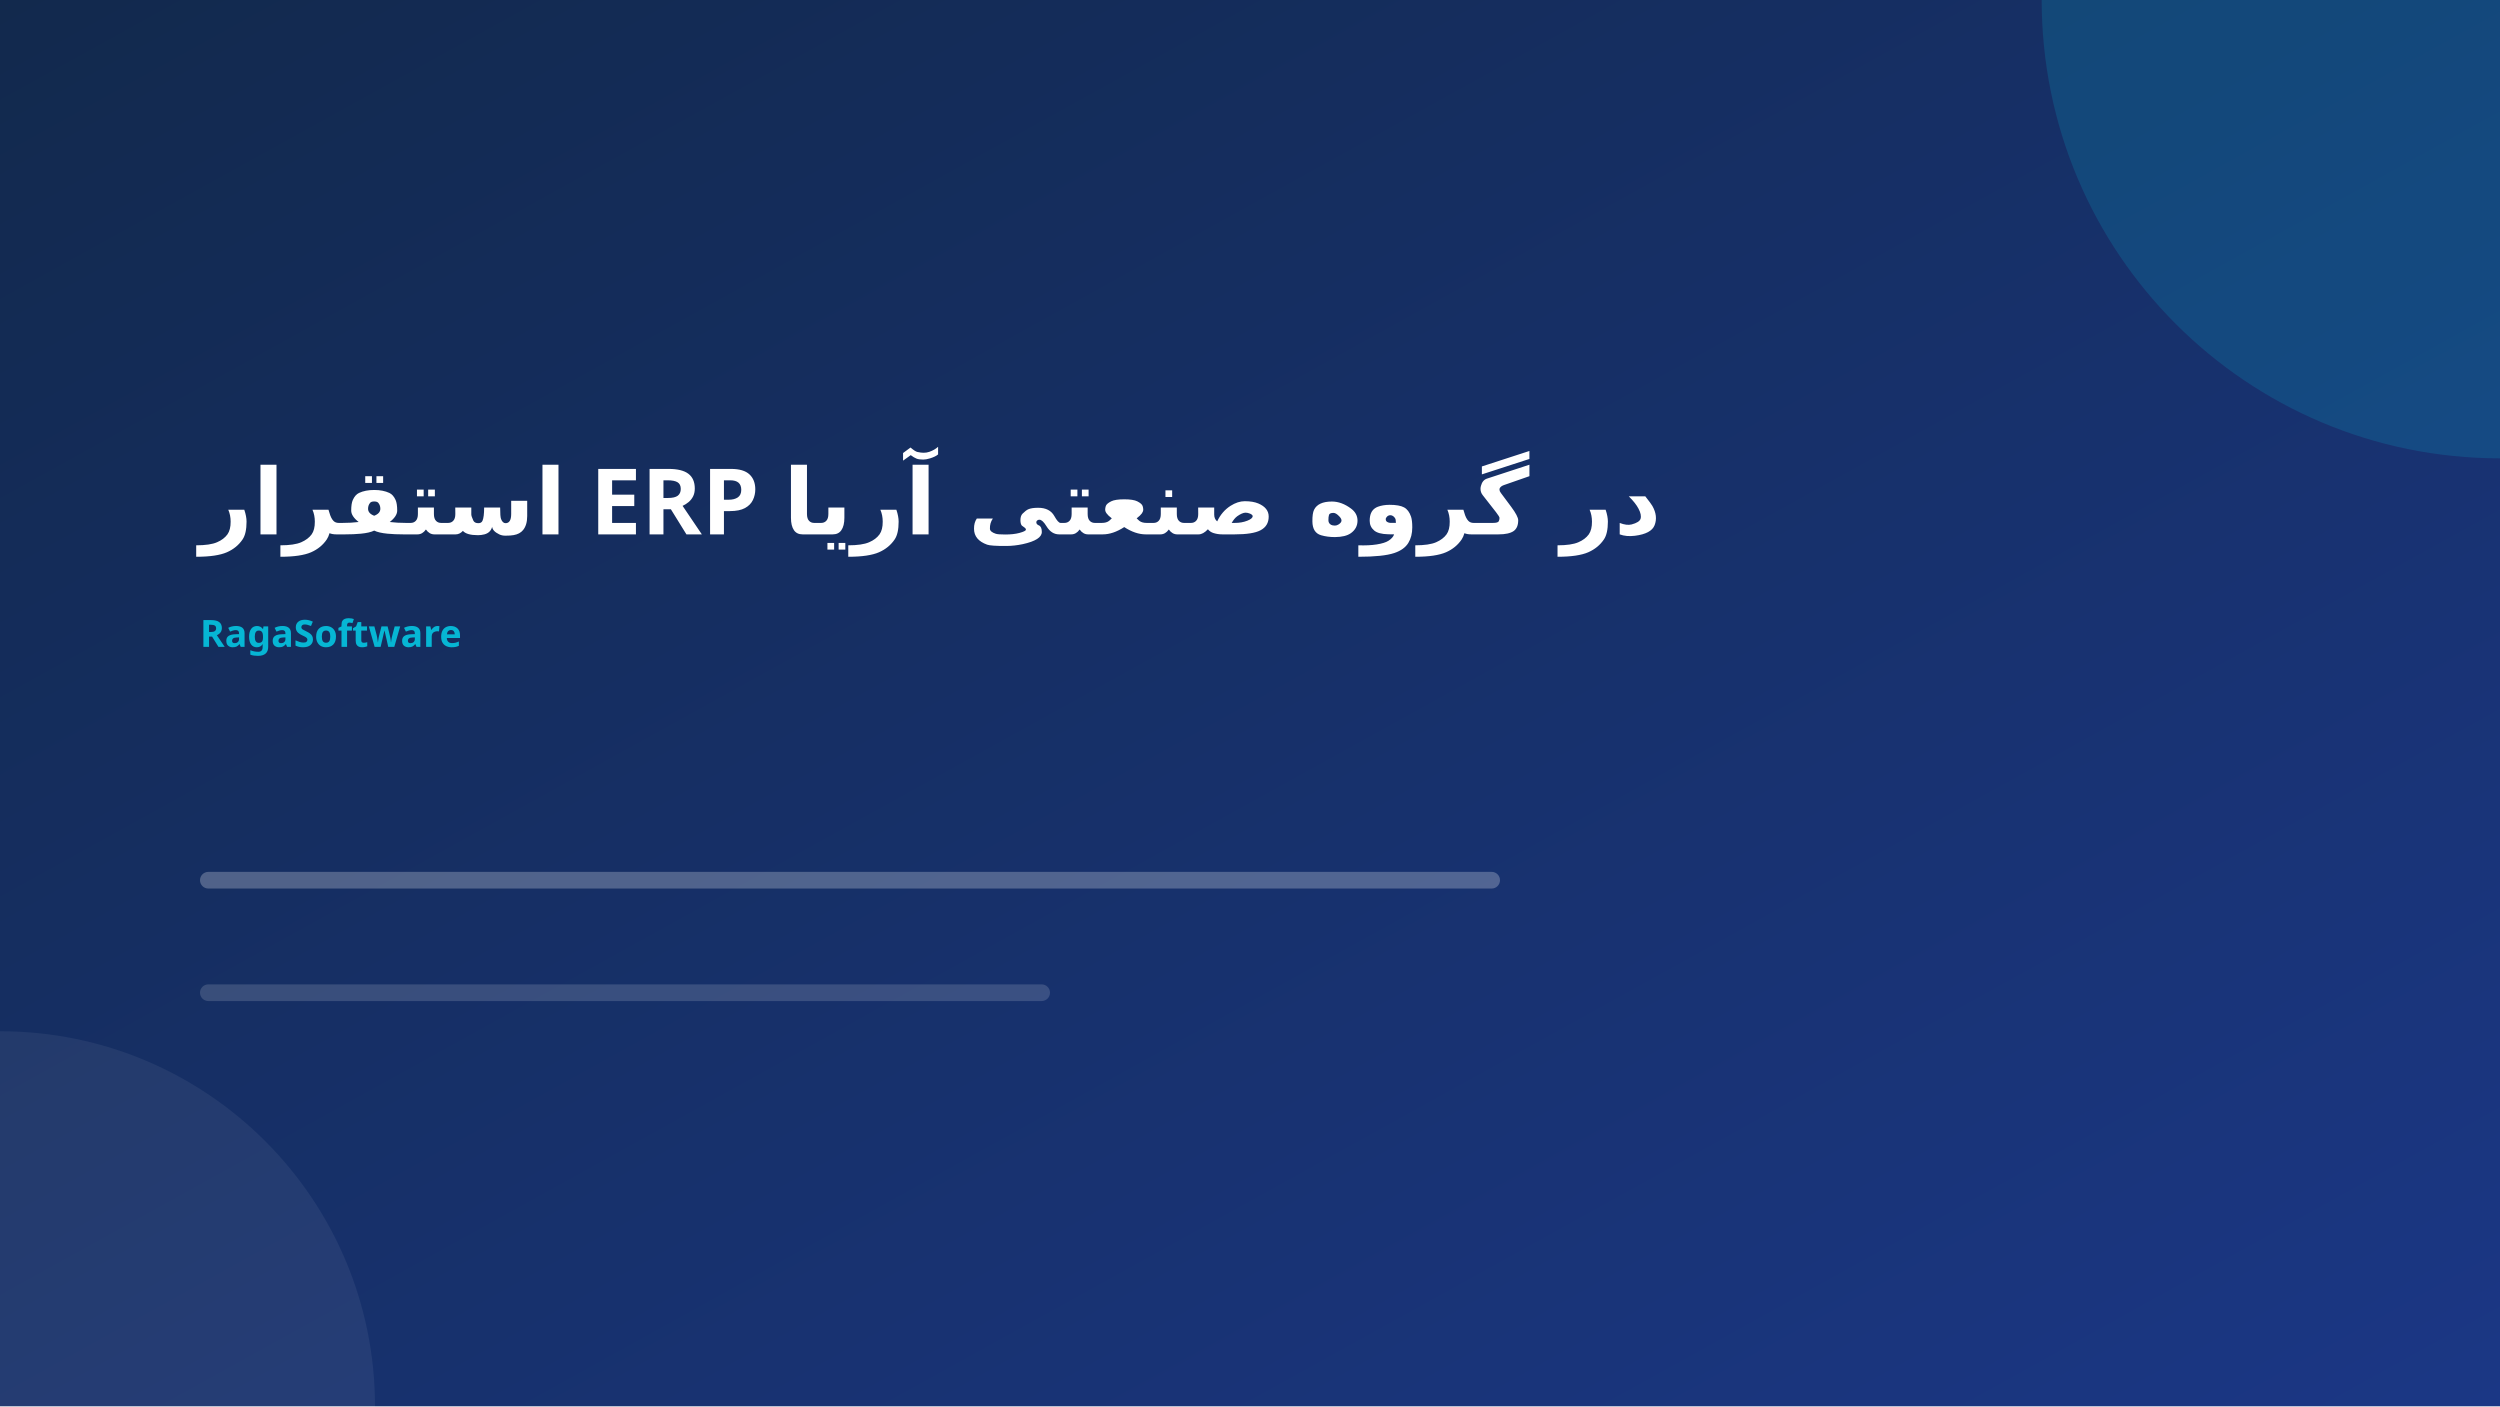
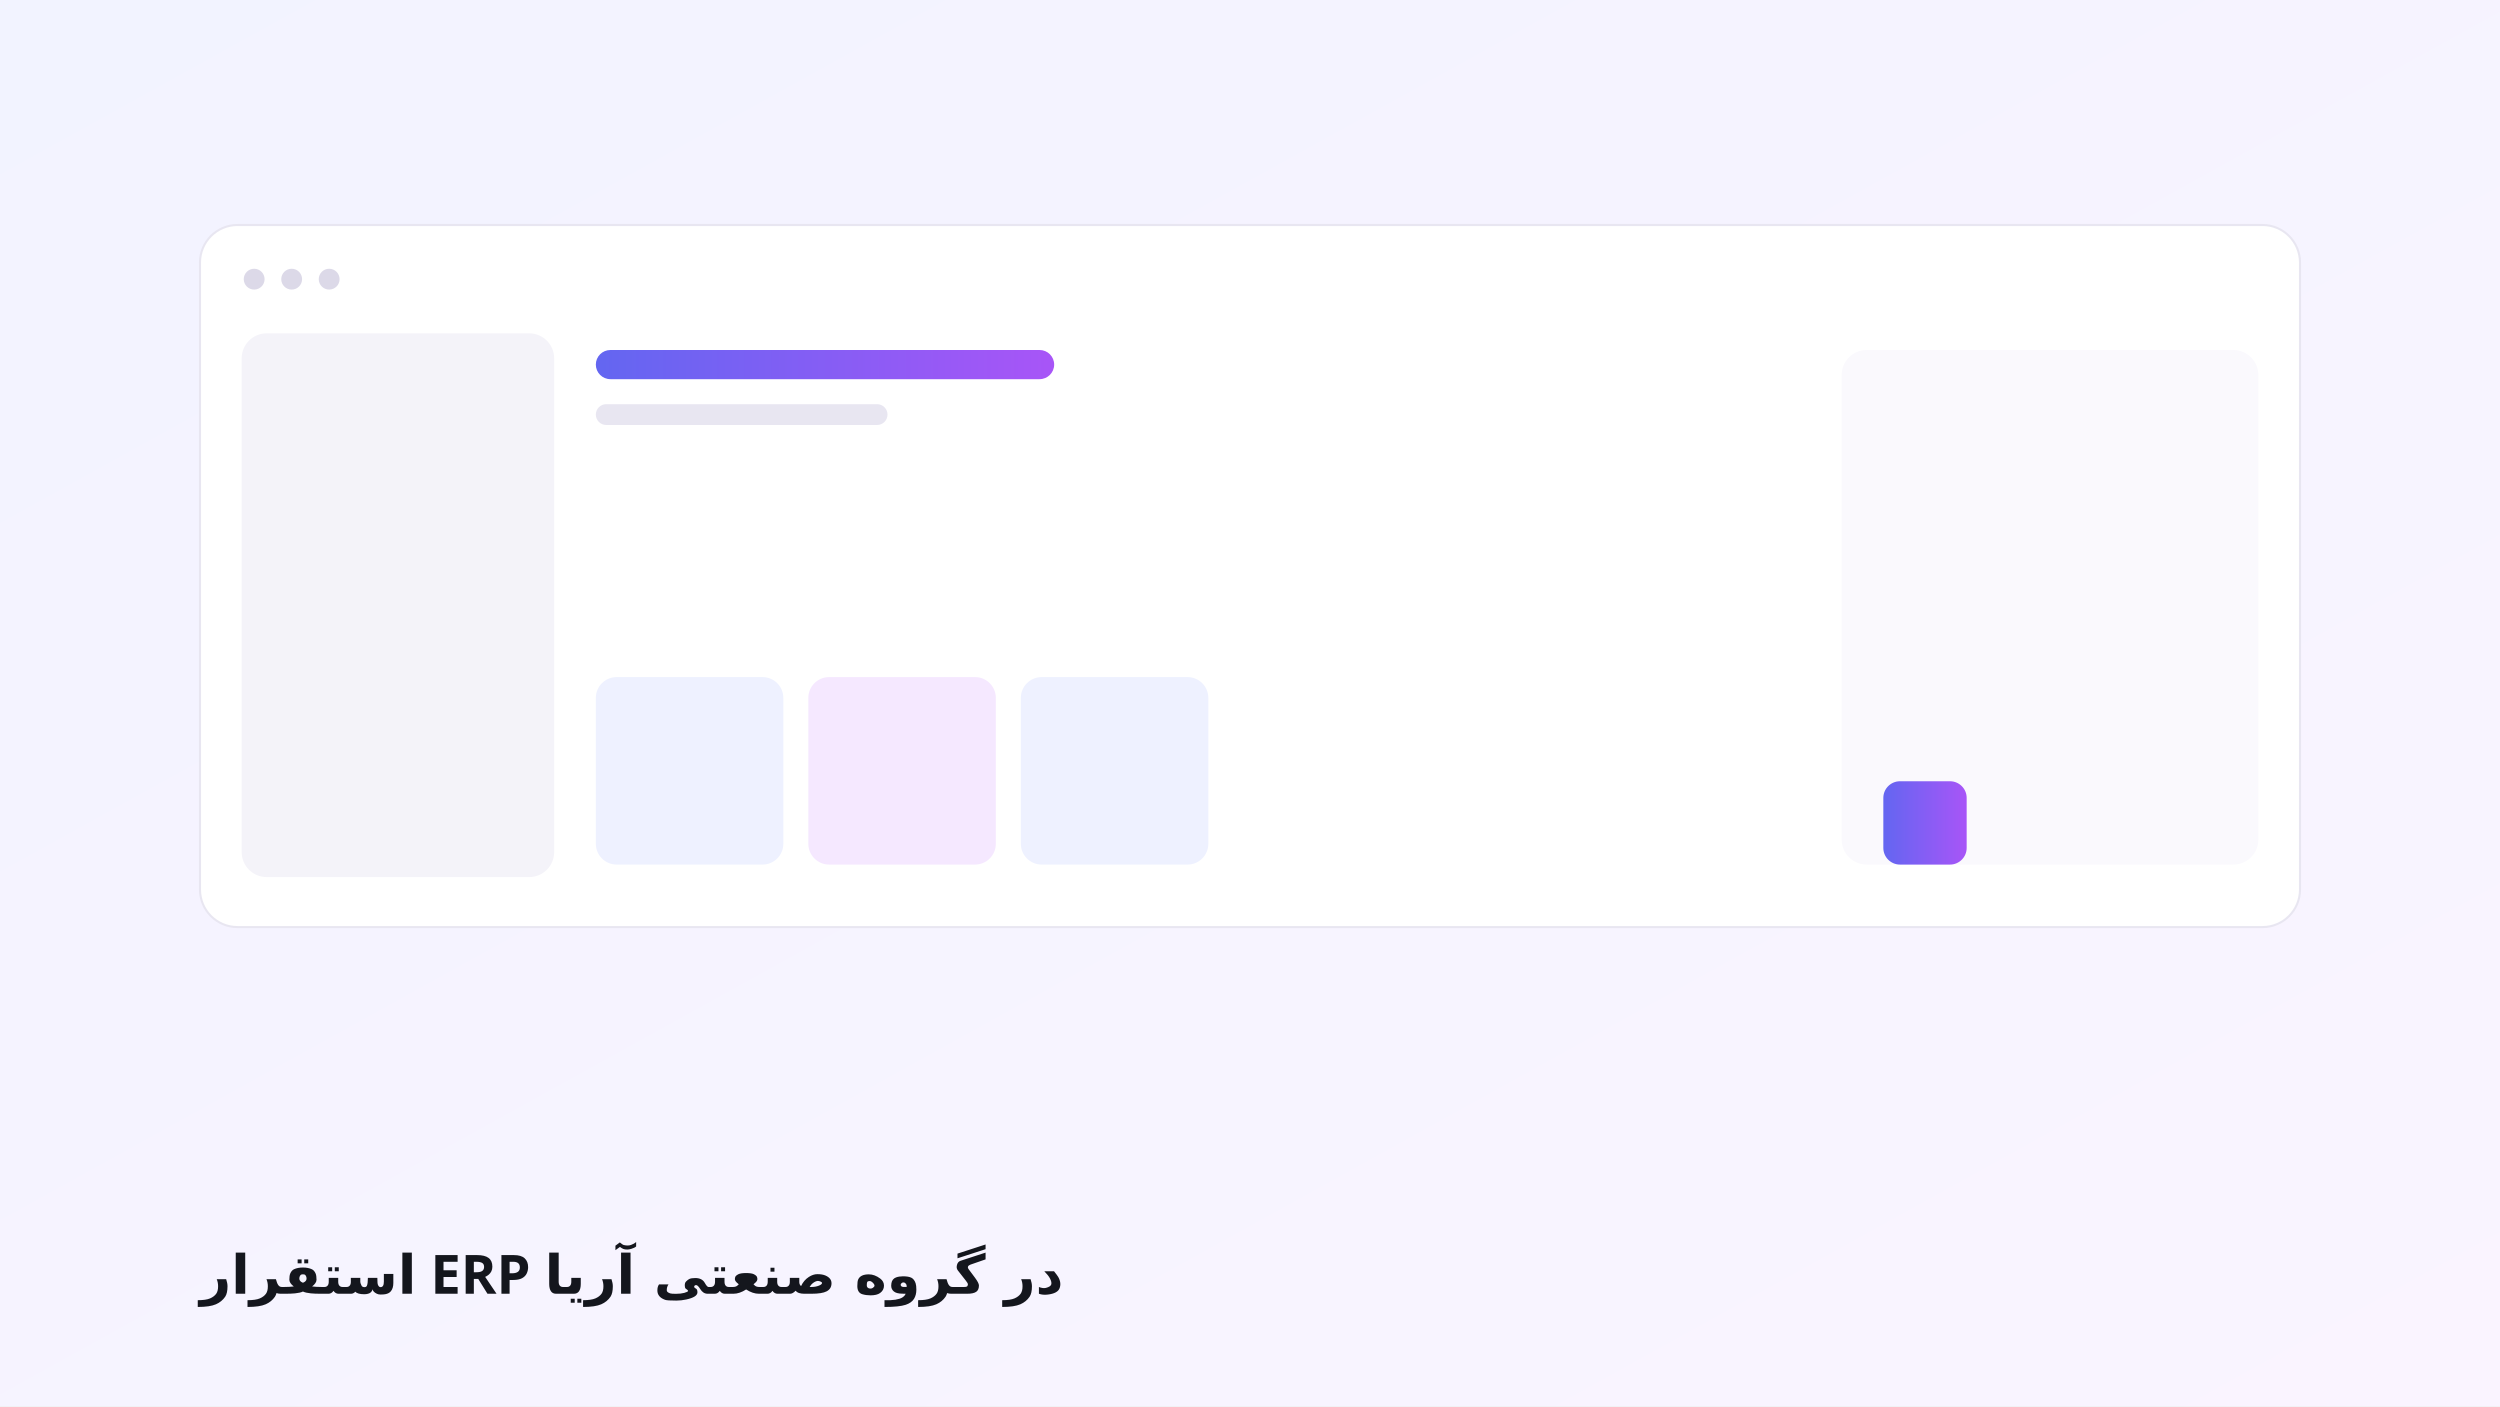
<svg xmlns="http://www.w3.org/2000/svg" width="1200" height="675" viewBox="0 0 1200 675" role="img" aria-label="استقرار ERP در گروه صنعتی آریا">
  <defs>
-     <linearGradient id="g6edd9a" x1="0" y1="0" x2="1" y2="1">
-       <stop offset="0" stop-color="#12294d" />
-       <stop offset="1" stop-color="#1b3785" />
+     <linearGradient id="bg6edd9a" x1="0" y1="0" x2="1" y2="1">
+       <stop offset="0" stop-color="#f2f3ff" />
+       <stop offset="1" stop-color="#faf4ff" />
+     </linearGradient>
+     <linearGradient id="ac6edd9a" x1="0" y1="0" x2="1" y2="0">
+       <stop offset="0" stop-color="#6366f1" />
+       <stop offset="1" stop-color="#a855f7" />
    </linearGradient>
  </defs>
-   <rect width="1200" height="675" fill="url(#g6edd9a)" />
-   <circle cx="1200" cy="0" r="220" fill="#06b6d4" opacity="0.18" />
-   <circle cx="0" cy="675" r="180" fill="#ffffff" opacity="0.06" />
-   <rect x="8%" y="62%" width="52%" height="8" rx="4" fill="#ffffff" opacity="0.25" />
-   <rect x="8%" y="70%" width="34%" height="8" rx="4" fill="#ffffff" opacity="0.15" />
-   <text x="8%" y="38%" fill="#ffffff" font-family="Vazirmatn, Tahoma, sans-serif" font-size="44" font-weight="700">استقرار ERP در گروه صنعتی آریا</text>
-   <text x="8%" y="46%" fill="#06b6d4" font-family="Vazirmatn, Tahoma, sans-serif" font-size="18" font-weight="600">RagaSoftware</text>
+   <rect width="1200" height="675" fill="url(#bg6edd9a)" />
+   <g transform="translate(96 108)">
+     <rect width="1008" height="337" rx="18" fill="#ffffff" stroke="#e8e6f1" />
+     <circle cx="26" cy="26" r="5" fill="#dcd9e8" />
+     <circle cx="44" cy="26" r="5" fill="#dcd9e8" />
+     <circle cx="62" cy="26" r="5" fill="#dcd9e8" />
+     <rect x="20" y="52" width="150" height="261" rx="12" fill="#f4f3f9" />
+     <rect x="190" y="60" width="220" height="14" rx="7" fill="url(#ac6edd9a)" />
+     <rect x="190" y="86" width="140" height="10" rx="5" fill="#e8e6f1" />
+     <rect x="190" y="217" width="90" height="90" rx="10" fill="#eef1ff" />
+     <rect x="292" y="217" width="90" height="90" rx="10" fill="#f5e8ff" />
+     <rect x="394" y="217" width="90" height="90" rx="10" fill="#eef1ff" />
+     <rect x="788" y="60" width="200" height="247" rx="12" fill="#faf9fd" />
+     <rect x="808" y="267" width="40" height="40" rx="8" fill="url(#ac6edd9a)" />
+   </g>
+   <text x="8%" y="621" fill="#14161d" font-family="Vazirmatn, Tahoma, sans-serif" font-size="26" font-weight="700">استقرار ERP در گروه صنعتی آریا</text>
</svg>
